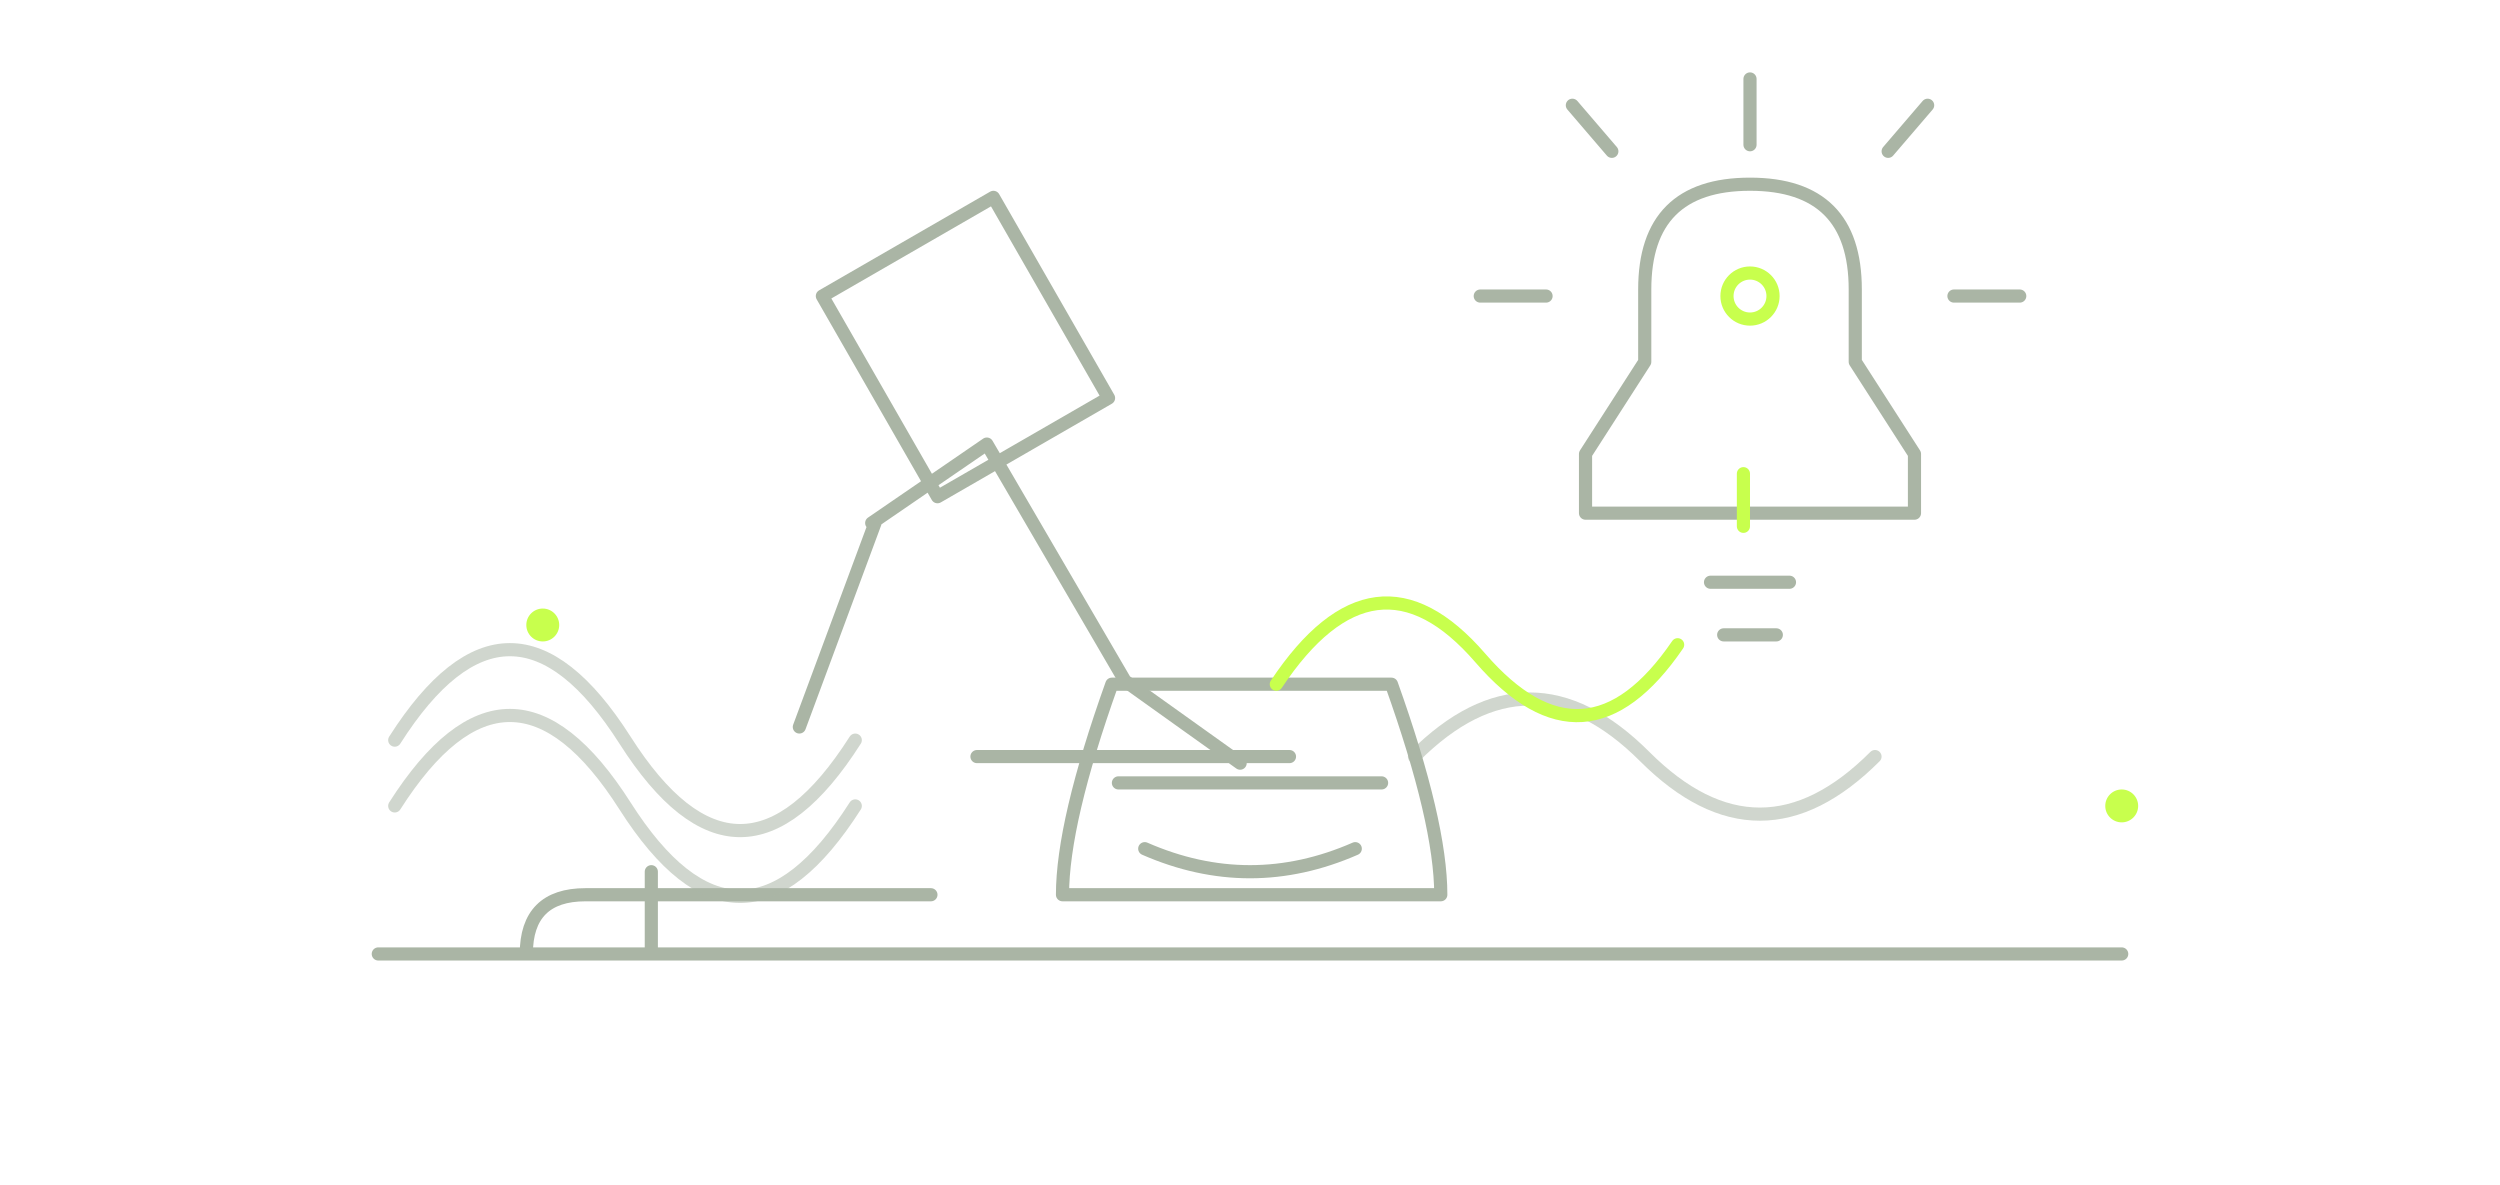
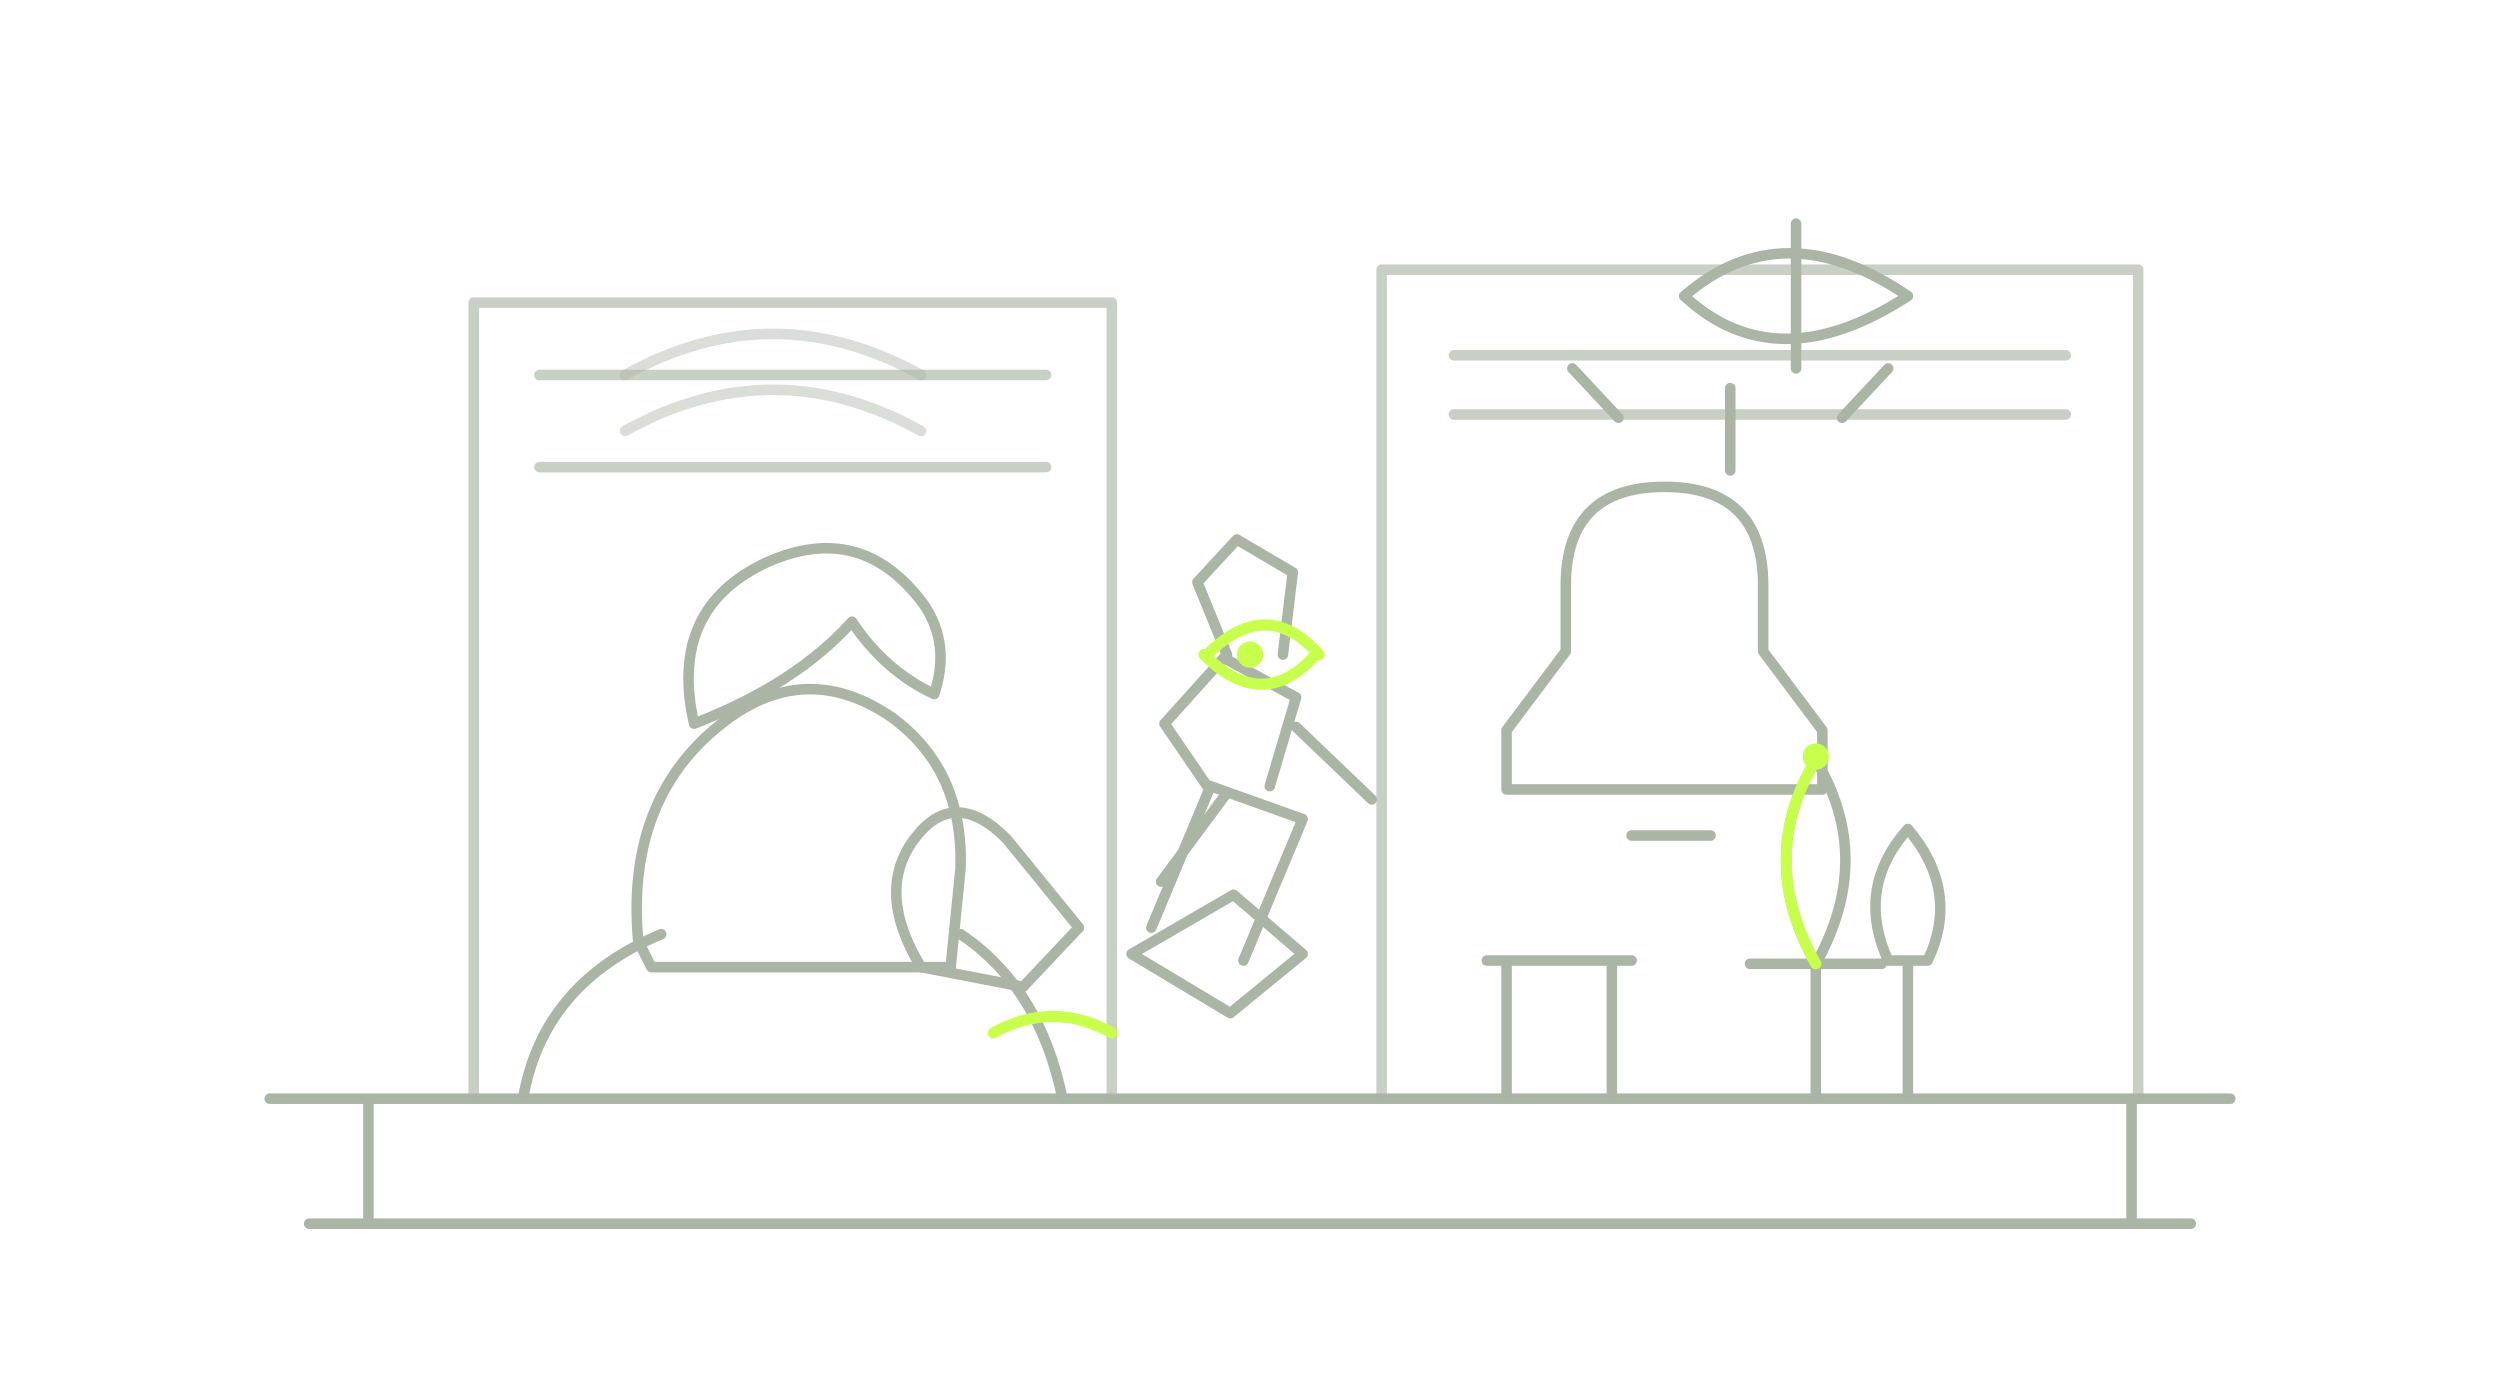
- <svg xmlns="http://www.w3.org/2000/svg" viewBox="0 0 760 360" role="img" aria-labelledby="t d">
-   <g fill="none" stroke="#aab5a5" stroke-width="4" stroke-linecap="round" stroke-linejoin="round">
-     <path d="M115 290h530M160 290q0-18 18-18h105m-85 18v-25m320 25h88" />
-     <path d="M250 90l52-30 35 61-52 30zM300 135l-35 24m35-24 42 72m-76-48-23 62m99-14 35 25m-80-2h95" />
-     <path d="M338 208q-15 42-15 64h115q0-22-15-64zM340 238h80m-72 20q32 14 64 0" />
-     <path d="M500 88q0-32 32-32t32 32v22l18 28v18h-100v-18l18-28zM520 177h24m-20 16h16" />
-     <path d="M532 44V24m-42 22-12-14m96 14 12-14M470 90h-20m144 0h20" />
-     <path d="M120 225q35-55 70 0t70 0M120 245q35-55 70 0t70 0" opacity=".55" />
-     <path d="M430 230q35-35 70 0t70 0" opacity=".55" />
+ <svg xmlns="http://www.w3.org/2000/svg" viewBox="0 0 760 420" role="img" aria-labelledby="title desc">
+   <g fill="none" stroke="#aab5a5" stroke-width="3.2" stroke-linecap="round" stroke-linejoin="round">
+     <path d="M82 334h596M112 334v38m536-38v38M94 372h572" />
+     <path d="M144 334V92h194v242M164 114h154M164 142h154" opacity=".65" />
+     <path d="M190 114q45-25 90 0m-90 17q45-25 90 0" opacity=".45" />
+     <path d="M420 334V82h230v252M442 108h186M442 126h186" opacity=".65" />
+     <path d="M476 178q0-30 30-30t30 30v20l18 24v18h-96v-18l18-24zM490 240h36m-30 14h24" />
+     <path d="M526 143v-25m-34 9-14-15m82 15 14-15" />
+     <path d="M194 286q-4-45 28-68 24-17 49 0 22 16 21 46l-3 30h-91z" />
+     <path d="M211 220q-8-35 22-49 29-13 48 13 8 12 3 27-15-7-25-22-17 19-48 31z" />
+     <path d="M201 284q-36 15-42 50m133-50q24 16 31 50" />
+     <path d="M280 294q-14-23-2-39 12-16 28 0l22 27-17 18z" />
+     <path d="M344 290l31-18 21 18-22 18zM350 282l18-43 28 10-18 43" />
+     <path d="M367 239l-13-19 18-20 22 12-8 27" />
+     <path d="M373 199l-9-22 12-13 17 10-3 25" />
+     <path d="M394 221l23 22m-44-2-20 27" />
+     <path d="M452 292h44m-38 0v42m32-42v42" />
+     <path d="M552 293q-18-32 0-62 18 30 0 62zm0 0v41m-20-41h40" />
+     <path d="M574 292q-10-22 6-40 16 19 6 40zm6 0v42" />
+     <path d="M580 90q-40 26-68 0m0 0q30-26 68 0m-34-22v44" />
  </g>
-   <g fill="none" stroke="#c8ff4d" stroke-width="4" stroke-linecap="round">
-     <path d="M388 208q30-45 62-8t60-4" />
-     <circle cx="532" cy="90" r="7" />
-     <path d="M530 160v-16" />
+   <g fill="none" stroke="#c8ff4d" stroke-width="3.4" stroke-linecap="round" stroke-linejoin="round">
+     <path d="M367 199q18-18 34 0m-35 0q18 18 34 0" />
+     <path d="M552 293q-18-32 0-62" />
+     <path d="M302 314q18-10 36 0" />
  </g>
  <g fill="#c8ff4d">
-     <circle cx="165" cy="190" r="5" />
-     <circle cx="645" cy="245" r="5" />
+     <circle cx="380" cy="199" r="4" />
+     <circle cx="552" cy="230" r="4" />
  </g>
</svg>
